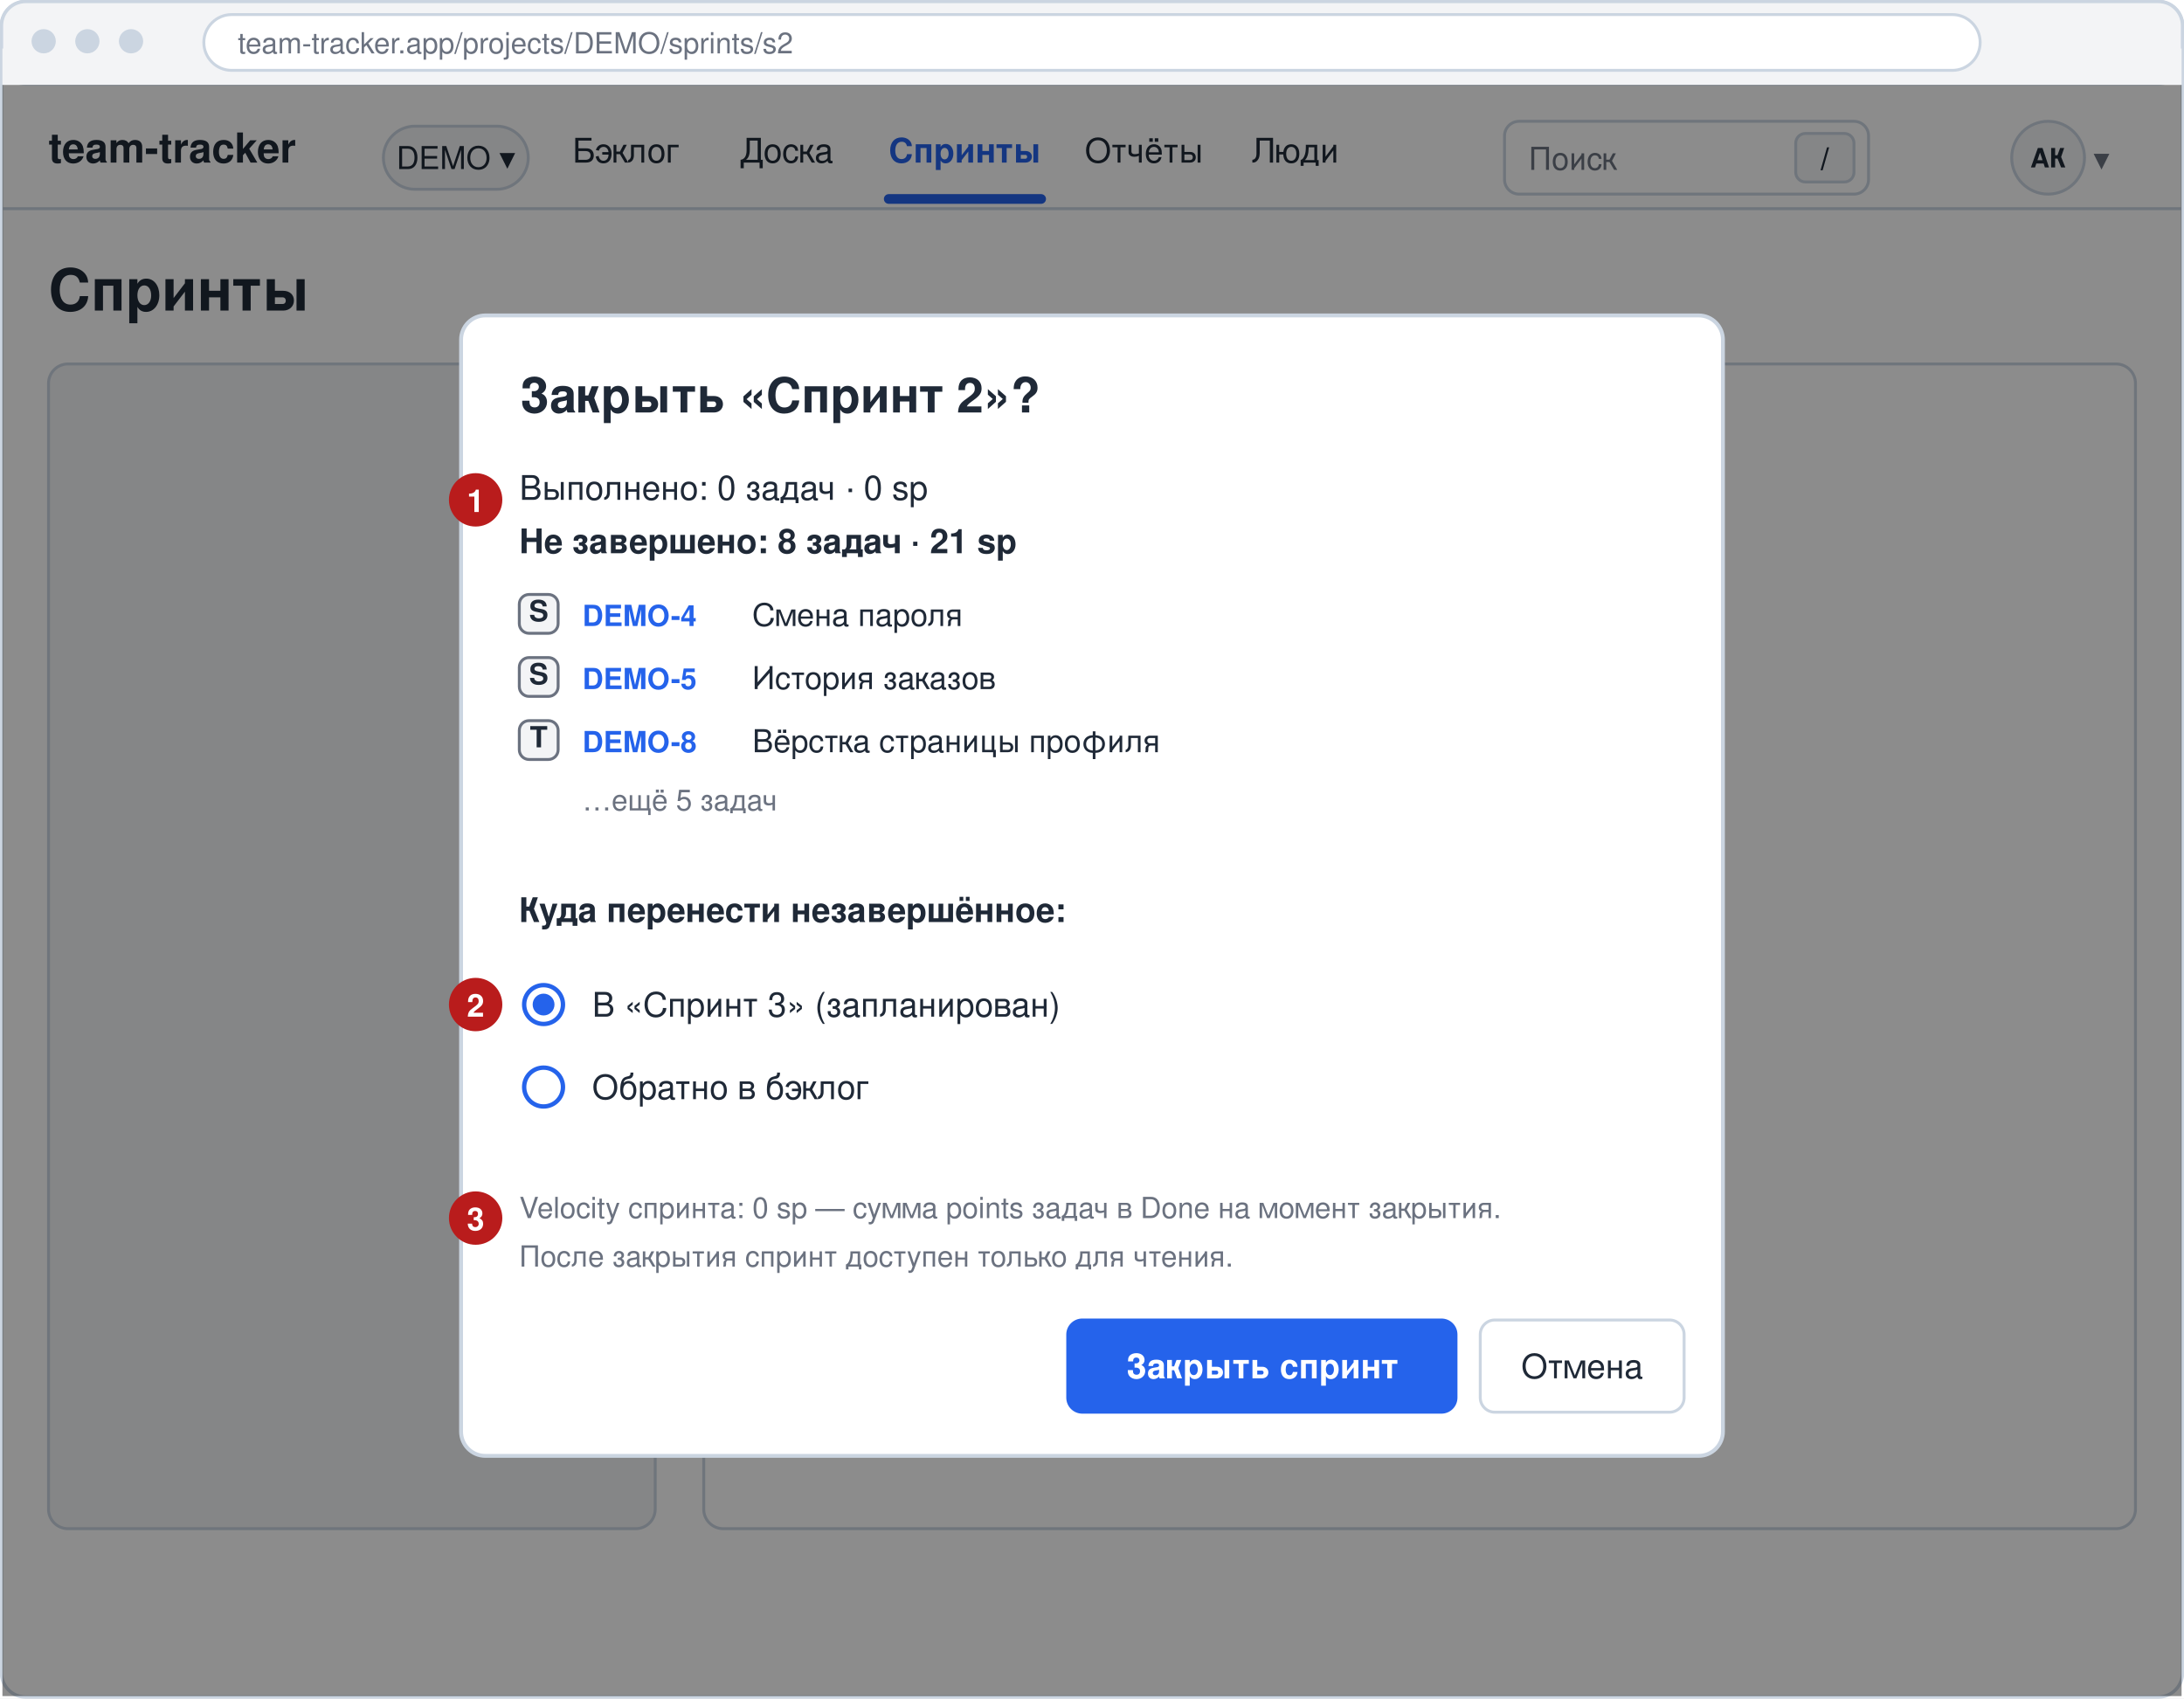
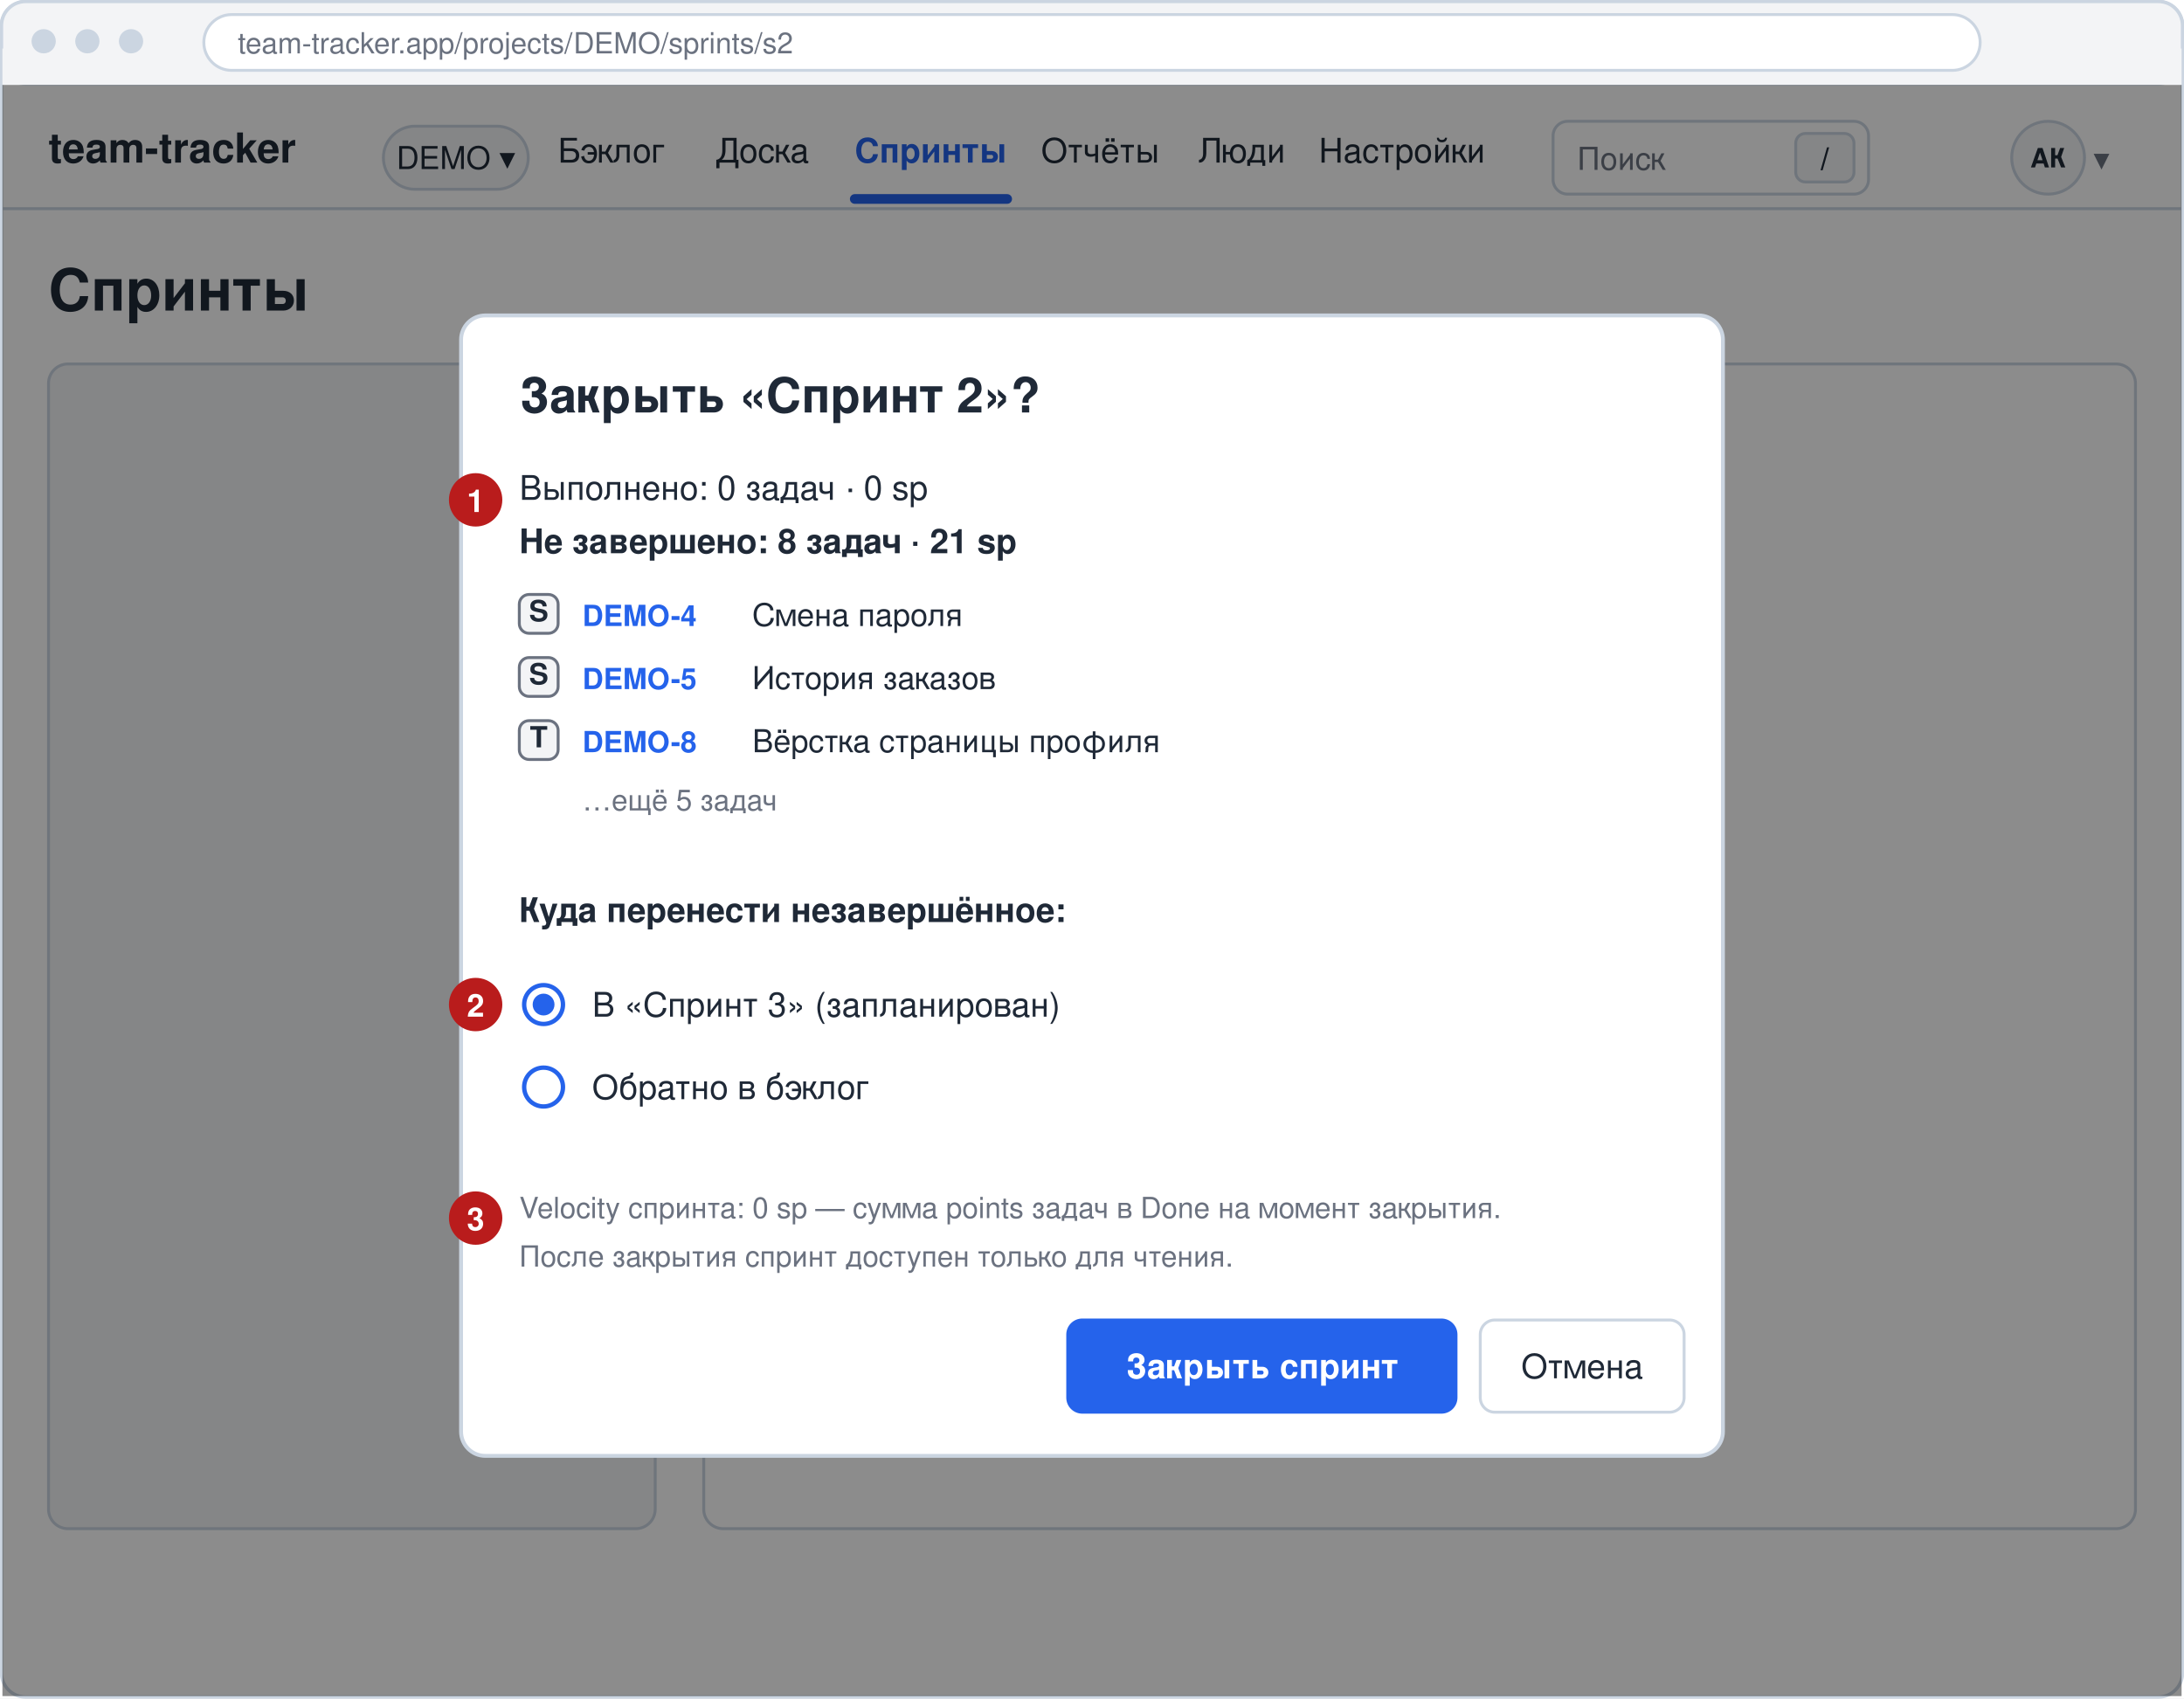
<svg xmlns="http://www.w3.org/2000/svg" width="900" height="700" viewBox="0 0 900 700" font-family="Helvetica, Arial, 'Segoe UI', 'DejaVu Sans', sans-serif" role="img" aria-label="Закрытие спринта">
  <rect width="900" height="700" fill="#ffffff" />
  <rect x="0.6" y="0.6" width="898.8" height="698.8" rx="10" fill="#ffffff" stroke="#cbd5e1" stroke-width="1.4" />
  <rect x="0.6" y="0.6" width="898.8" height="34" rx="10" fill="#f3f4f6" stroke="#cbd5e1" stroke-width="1.4" />
  <rect x="1" y="20" width="898" height="15" rx="0" fill="#f3f4f6" />
  <circle cx="18" cy="17" r="5" fill="#cbd5e1" />
  <circle cx="36" cy="17" r="5" fill="#cbd5e1" />
  <circle cx="54" cy="17" r="5" fill="#cbd5e1" />
  <rect x="84" y="6" width="732" height="23" rx="11.5" fill="#ffffff" stroke="#cbd5e1" stroke-width="1.2" />
  <text x="98" y="22" text-anchor="start" font-size="12" fill="#6b7280">team-tracker.app/projects/DEMO/sprints/s2</text>
  <line x1="1" y1="86" x2="899" y2="86" stroke="#cbd5e1" stroke-width="1.2" />
  <text x="20" y="67" text-anchor="start" font-size="17" font-weight="bold" fill="#1f2937">team-tracker</text>
  <rect x="158" y="52" width="59.68" height="26" rx="13.0" fill="#f3f4f6" stroke="#cbd5e1" stroke-width="1.2" />
  <text x="187.84" y="69.68" text-anchor="middle" font-size="13" fill="#1f2937">DEMO ▾</text>
-   <text x="236" y="67" text-anchor="start" font-size="14" fill="#1f2937">Бэклог</text>
-   <text x="305.04" y="67" text-anchor="start" font-size="14" fill="#1f2937">Доска</text>
-   <text x="366.24" y="67" text-anchor="start" font-size="14" font-weight="bold" fill="#2563eb">Спринты</text>
-   <rect x="364.24" y="80" width="66.8" height="4" rx="2" fill="#2563eb" />
-   <text x="447.04" y="67" text-anchor="start" font-size="14" fill="#1f2937">Отчёты</text>
-   <text x="516.08" y="67" text-anchor="start" font-size="14" fill="#1f2937">Люди</text>
-   <rect x="620" y="50" width="150" height="30" rx="6" fill="#ffffff" stroke="#cbd5e1" stroke-width="1.2" />
-   <text x="630" y="70" text-anchor="start" font-size="13" fill="#6b7280">Поиск</text>
+   <text x="230" y="67" text-anchor="start" font-size="14" fill="#1f2937">Бэклог</text>
+   <text x="295.04" y="67" text-anchor="start" font-size="14" fill="#1f2937">Доска</text>
+   <text x="352.24" y="67" text-anchor="start" font-size="14" font-weight="bold" fill="#2563eb">Спринты</text>
+   <rect x="350.24" y="80" width="66.8" height="4" rx="2" fill="#2563eb" />
+   <text x="429.04" y="67" text-anchor="start" font-size="14" fill="#1f2937">Отчёты</text>
+   <text x="494.08" y="67" text-anchor="start" font-size="14" fill="#1f2937">Люди</text>
+   <text x="543.44" y="67" text-anchor="start" font-size="14" fill="#1f2937">Настройки</text>
+   <rect x="640" y="50" width="130" height="30" rx="6" fill="#ffffff" stroke="#cbd5e1" stroke-width="1.2" />
+   <text x="650" y="70" text-anchor="start" font-size="13" fill="#6b7280">Поиск</text>
  <rect x="740" y="55" width="24" height="20" rx="4" fill="#f3f4f6" stroke="#cbd5e1" stroke-width="1.2" />
  <text x="752" y="70" text-anchor="middle" font-size="13" font-weight="bold" fill="#1f2937">/</text>
  <circle cx="844" cy="65" r="15" fill="#f3f4f6" stroke="#cbd5e1" stroke-width="1.2" />
  <text x="844" y="69" text-anchor="middle" font-size="11" font-weight="bold" fill="#1f2937">АК</text>
  <text x="866" y="70" text-anchor="middle" font-size="13" fill="#6b7280">▾</text>
  <text x="20" y="128" text-anchor="start" font-size="24" font-weight="bold" fill="#1f2937">Спринты</text>
  <rect x="20" y="150" width="250" height="480" rx="8" fill="#f3f4f6" stroke="#cbd5e1" stroke-width="1.2" />
  <rect x="290" y="150" width="590" height="480" rx="8" fill="#ffffff" stroke="#cbd5e1" stroke-width="1.2" />
  <text x="310" y="190" text-anchor="start" font-size="22" font-weight="bold" fill="#1f2937">Спринт 2</text>
  <rect x="1" y="35" width="898" height="664" rx="0" fill="#000000" fill-opacity="0.45" />
  <rect x="190" y="130" width="520" height="470" rx="10" fill="#ffffff" stroke="#cbd5e1" stroke-width="1.6" />
  <text x="214" y="170" text-anchor="start" font-size="20" font-weight="bold" fill="#1f2937">Закрыть «Спринт 2»?</text>
  <text x="214" y="206" text-anchor="start" font-size="14" fill="#1f2937">Выполнено: 0 задач · 0 sp</text>
  <text x="214" y="228" text-anchor="start" font-size="14" font-weight="bold" fill="#1f2937">Не завершено: 8 задач · 21 sp</text>
  <circle cx="196" cy="206" r="11" fill="#b91c1c" />
  <text x="196" y="211" text-anchor="middle" font-size="13" font-weight="bold" fill="#ffffff">1</text>
  <rect x="214" y="245" width="16" height="16" rx="4" fill="#f3f4f6" stroke="#6b7280" stroke-width="1.2" />
  <text x="222.0" y="256" text-anchor="middle" font-size="12" font-weight="bold" fill="#1f2937">S</text>
  <text x="240" y="258" text-anchor="start" font-size="12" font-weight="bold" fill="#2563eb">DEMO-4</text>
  <text x="310" y="258" text-anchor="start" font-size="13" fill="#1f2937">Смена пароля</text>
  <rect x="214" y="271" width="16" height="16" rx="4" fill="#f3f4f6" stroke="#6b7280" stroke-width="1.2" />
  <text x="222.0" y="282" text-anchor="middle" font-size="12" font-weight="bold" fill="#1f2937">S</text>
  <text x="240" y="284" text-anchor="start" font-size="12" font-weight="bold" fill="#2563eb">DEMO-5</text>
  <text x="310" y="284" text-anchor="start" font-size="13" fill="#1f2937">История заказов</text>
  <rect x="214" y="297" width="16" height="16" rx="4" fill="#f3f4f6" stroke="#6b7280" stroke-width="1.2" />
  <text x="222.0" y="308" text-anchor="middle" font-size="12" font-weight="bold" fill="#1f2937">T</text>
  <text x="240" y="310" text-anchor="start" font-size="12" font-weight="bold" fill="#2563eb">DEMO-8</text>
  <text x="310" y="310" text-anchor="start" font-size="13" fill="#1f2937">Вёрстка страницы профиля</text>
  <text x="240" y="334" text-anchor="start" font-size="12" fill="#6b7280">…ещё 5 задач</text>
  <text x="214" y="380" text-anchor="start" font-size="14" font-weight="bold" fill="#1f2937">Куда перенести незавершённое:</text>
  <circle cx="224" cy="414" r="8" fill="#ffffff" stroke="#2563eb" stroke-width="1.8" />
  <circle cx="224" cy="414" r="4.5" fill="#2563eb" />
  <text x="244" y="419" text-anchor="start" font-size="14" fill="#1f2937">В «Спринт 3» (запланирован)</text>
  <circle cx="224" cy="448" r="8" fill="#ffffff" stroke="#2563eb" stroke-width="1.8" />
  <text x="244" y="453" text-anchor="start" font-size="14" fill="#1f2937">Обратно в бэклог</text>
  <circle cx="196" cy="414" r="11" fill="#b91c1c" />
  <text x="196" y="419" text-anchor="middle" font-size="13" font-weight="bold" fill="#ffffff">2</text>
  <text x="214" y="502" text-anchor="start" font-size="12" fill="#6b7280">Velocity спринта: 0 sp — сумма points задач в Done на момент закрытия.</text>
  <text x="214" y="522" text-anchor="start" font-size="12" fill="#6b7280">После закрытия спринт доступен только для чтения.</text>
  <circle cx="196" cy="502" r="11" fill="#b91c1c" />
  <text x="196" y="507" text-anchor="middle" font-size="13" font-weight="bold" fill="#ffffff">3</text>
  <rect x="440" y="544" width="160" height="38" rx="6" fill="#2563eb" stroke="#2563eb" stroke-width="1.2" />
  <text x="520.0" y="568.04" text-anchor="middle" font-size="14" font-weight="bold" fill="#ffffff">Закрыть спринт</text>
  <rect x="610" y="544" width="84" height="38" rx="6" fill="#ffffff" stroke="#cbd5e1" stroke-width="1.2" />
  <text x="652.0" y="568.04" text-anchor="middle" font-size="14" fill="#1f2937">Отмена</text>
</svg>
